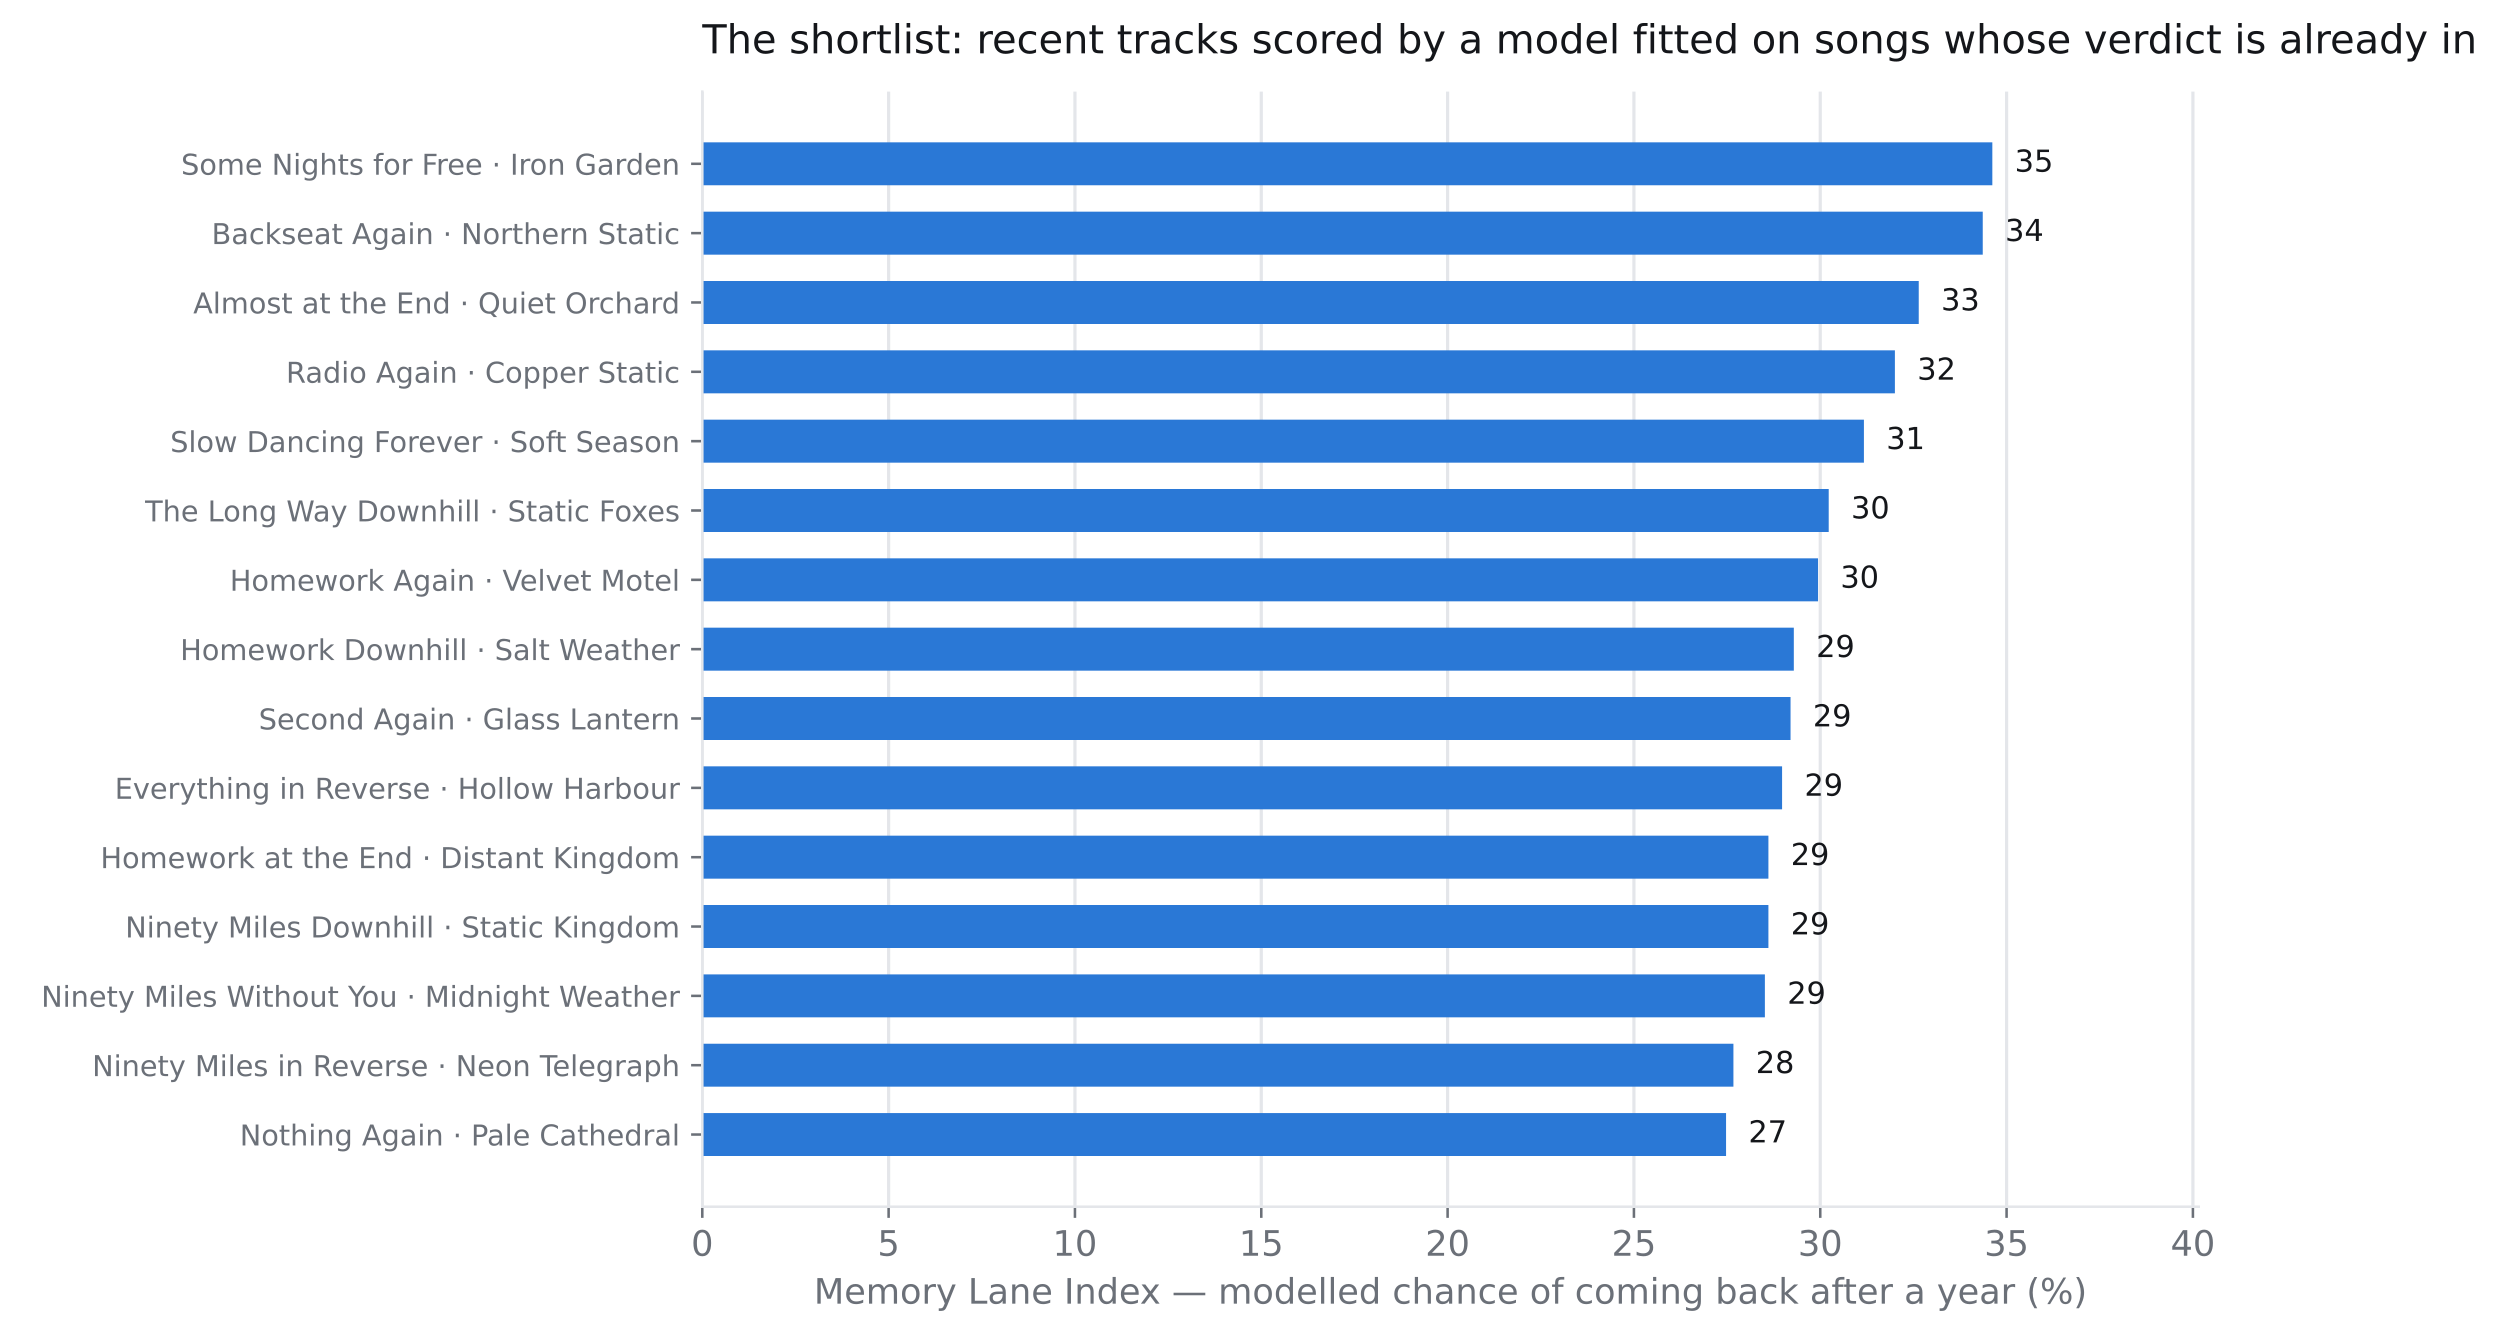
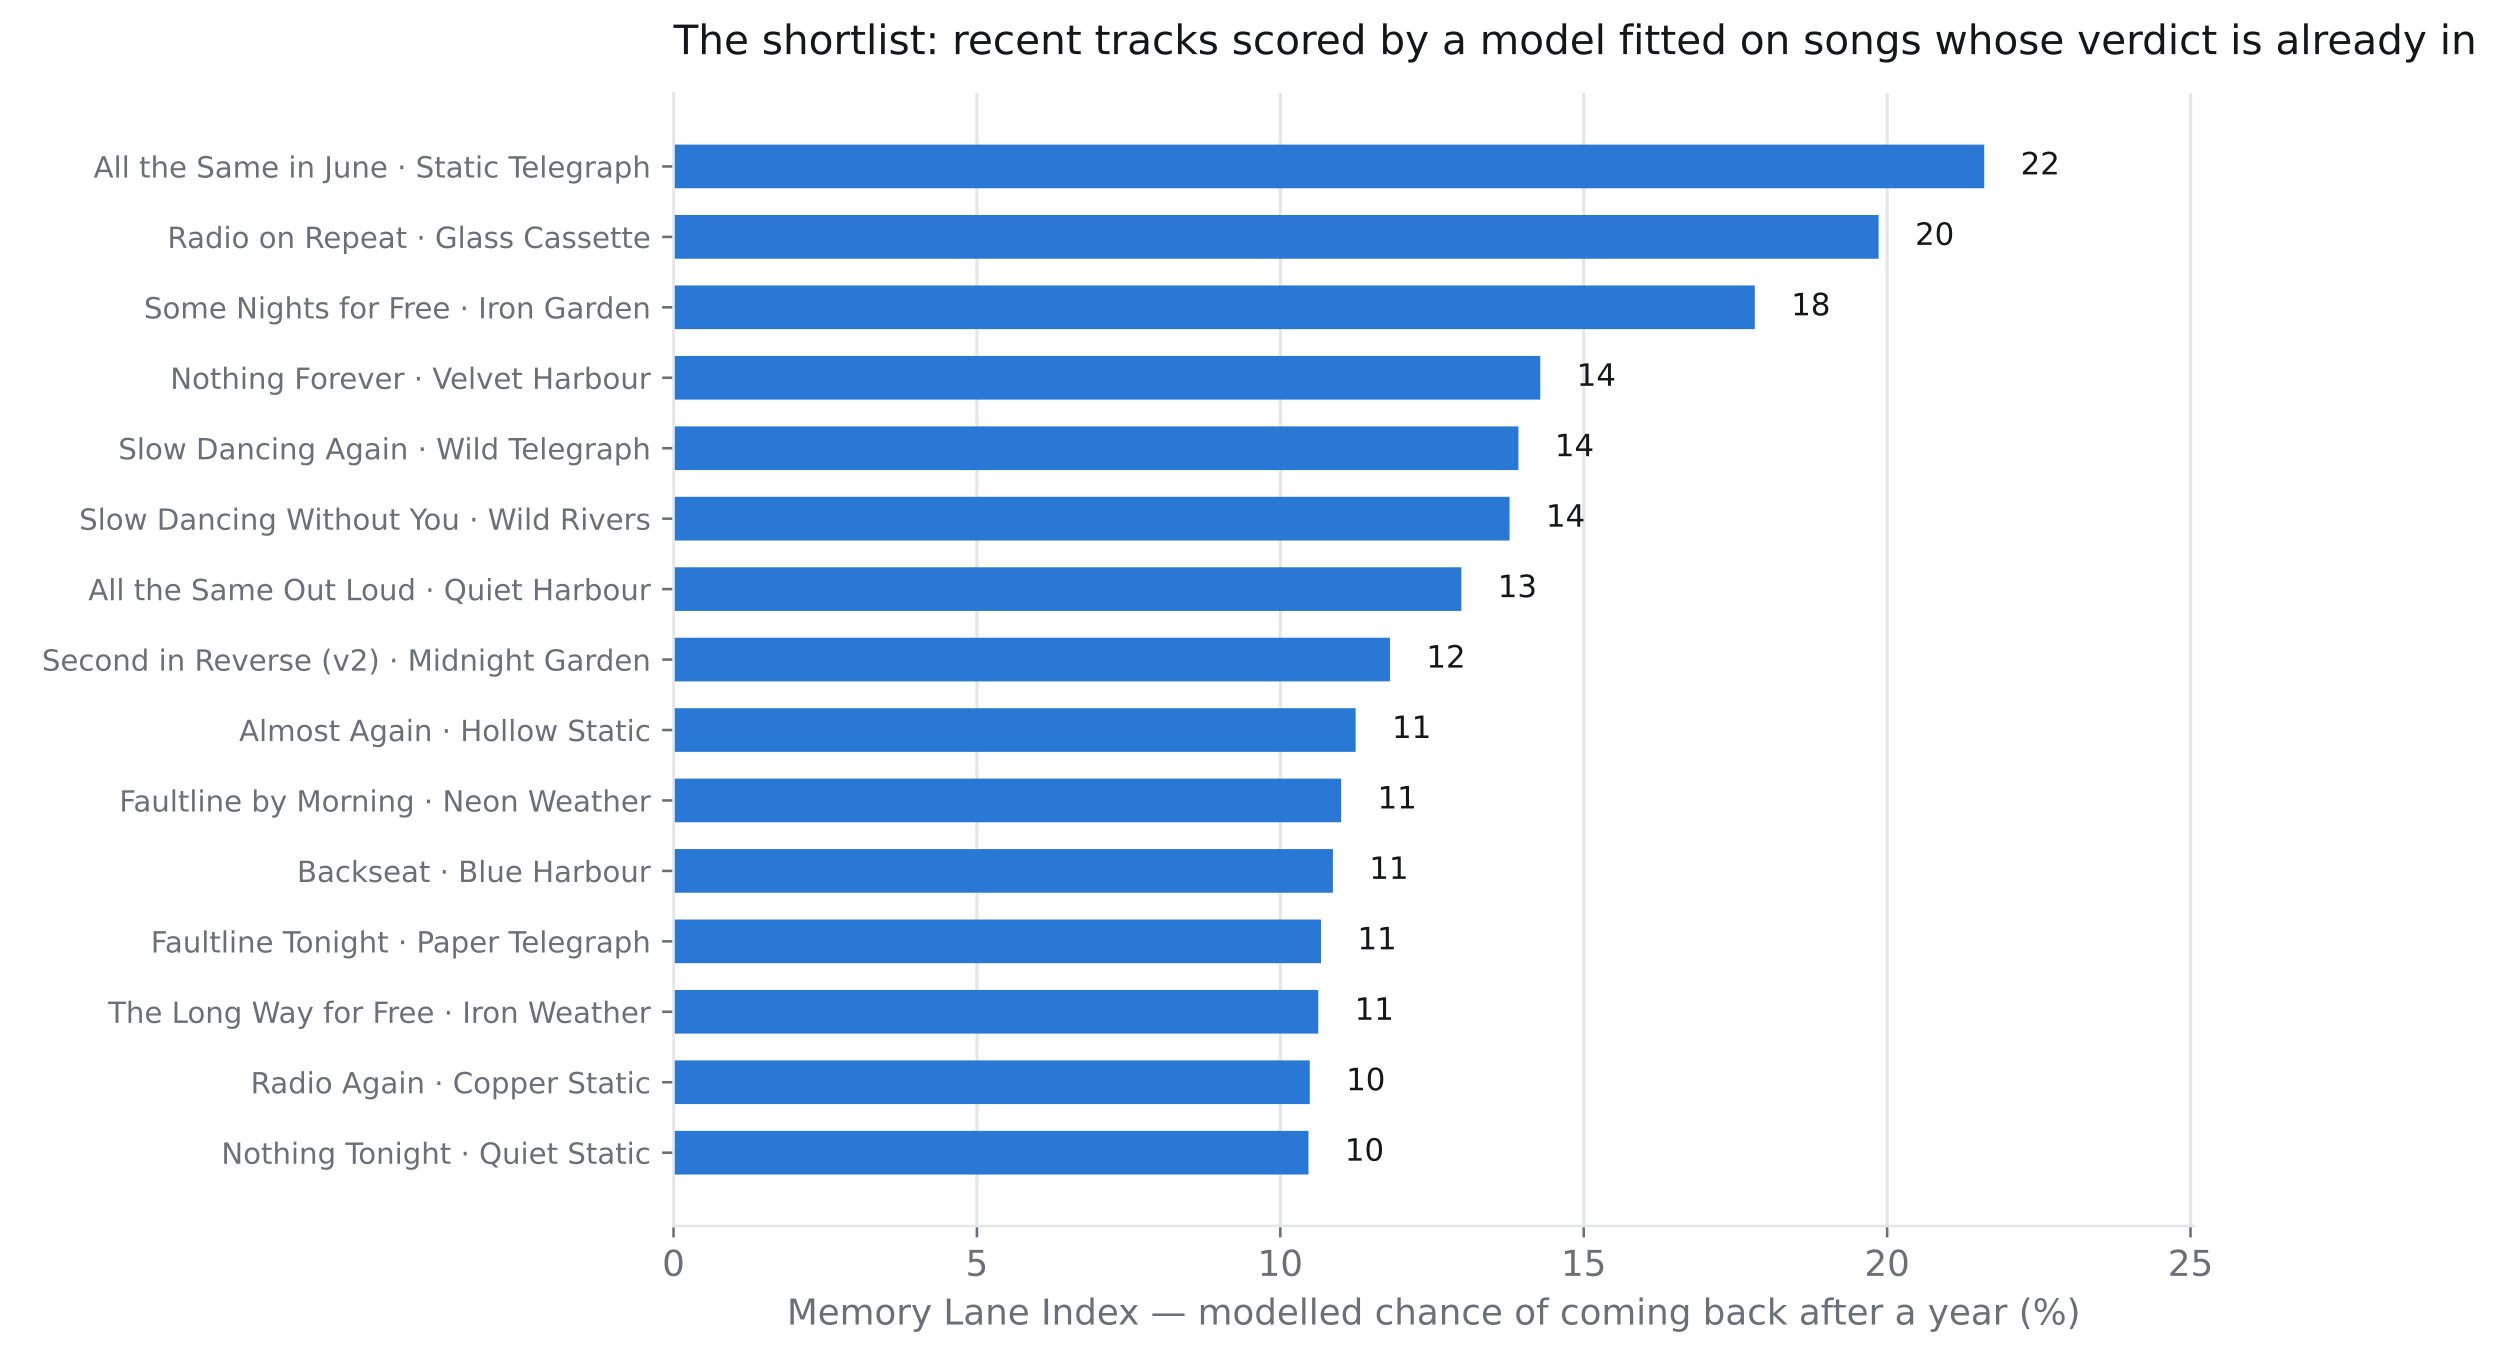
- <svg xmlns="http://www.w3.org/2000/svg" xmlns:xlink="http://www.w3.org/1999/xlink" width="783.053pt" height="418.171pt" viewBox="0 0 783.053 418.171" version="1.1">
+ <svg xmlns="http://www.w3.org/2000/svg" xmlns:xlink="http://www.w3.org/1999/xlink" width="770.722pt" height="418.171pt" viewBox="0 0 770.722 418.171" version="1.1">
  <defs>
    <style type="text/css">*{stroke-linejoin: round; stroke-linecap: butt}</style>
  </defs>
  <g id="figure_1">
    <g id="patch_1">
-       <path d="M 0 418.171  L 783.053 418.171  L 783.053 0  L 0 0  L 0 418.171  z " style="fill: none" />
+       <path d="M -0 418.171  L 770.722 418.171  L 770.722 0  L -0 0  L -0 418.171  z " style="fill: none" />
    </g>
    <g id="axes_1">
      <g id="patch_2">
-         <path d="M 219.972 377.97  L 688.692 377.97  L 688.692 28.698  L 219.972 28.698  L 219.972 377.97  z " style="fill: none" />
+         <path d="M 207.641 377.97  L 676.361 377.97  L 676.361 28.698  L 207.641 28.698  L 207.641 377.97  z " style="fill: none" />
      </g>
      <g id="matplotlib.axis_1">
        <g id="xtick_1">
          <g id="line2d_1">
-             <path d="M 219.972 377.97  L 219.972 28.698  " clip-path="url(#pb8710b0462)" style="fill: none; stroke: #e4e6ea; stroke-linecap: square" />
+             <path d="M 207.641 377.97  L 207.641 28.698  " clip-path="url(#pb8aa59b151)" style="fill: none; stroke: #e4e6ea; stroke-linecap: square" />
          </g>
          <g id="line2d_2">
            <defs>
              <path id="m1d3ef57451" d="M 0 0  L 0 3.5  " style="stroke: #6b7078; stroke-width: 0.8" />
            </defs>
            <g>
-               <use xlink:href="#m1d3ef57451" x="219.972" y="377.97" style="fill: #6b7078; stroke: #6b7078; stroke-width: 0.8" />
+               <use xlink:href="#m1d3ef57451" x="207.641" y="377.97" style="fill: #6b7078; stroke: #6b7078; stroke-width: 0.8" />
            </g>
          </g>
          <g id="text_1">
-             <text style="font-size: 11px; font-family: 'DejaVu Sans'; text-anchor: middle; fill: #6b7078" x="219.972" y="393.327" transform="rotate(-0 219.9723 393.3275)">0</text>
+             <text style="font-size: 11px; font-family: 'DejaVu Sans'; text-anchor: middle; fill: #6b7078" x="207.641" y="393.327" transform="rotate(-0 207.6409 393.3275)">0</text>
          </g>
        </g>
        <g id="xtick_2">
          <g id="line2d_3">
-             <path d="M 278.334 377.97  L 278.334 28.698  " clip-path="url(#pb8710b0462)" style="fill: none; stroke: #e4e6ea; stroke-linecap: square" />
+             <path d="M 301.176 377.97  L 301.176 28.698  " clip-path="url(#pb8aa59b151)" style="fill: none; stroke: #e4e6ea; stroke-linecap: square" />
          </g>
          <g id="line2d_4">
            <g>
-               <use xlink:href="#m1d3ef57451" x="278.334" y="377.97" style="fill: #6b7078; stroke: #6b7078; stroke-width: 0.8" />
+               <use xlink:href="#m1d3ef57451" x="301.176" y="377.97" style="fill: #6b7078; stroke: #6b7078; stroke-width: 0.8" />
            </g>
          </g>
          <g id="text_2">
-             <text style="font-size: 11px; font-family: 'DejaVu Sans'; text-anchor: middle; fill: #6b7078" x="278.334" y="393.327" transform="rotate(-0 278.3339 393.3275)">5</text>
+             <text style="font-size: 11px; font-family: 'DejaVu Sans'; text-anchor: middle; fill: #6b7078" x="301.176" y="393.327" transform="rotate(-0 301.1756 393.3275)">5</text>
          </g>
        </g>
        <g id="xtick_3">
          <g id="line2d_5">
-             <path d="M 336.696 377.97  L 336.696 28.698  " clip-path="url(#pb8710b0462)" style="fill: none; stroke: #e4e6ea; stroke-linecap: square" />
+             <path d="M 394.71 377.97  L 394.71 28.698  " clip-path="url(#pb8aa59b151)" style="fill: none; stroke: #e4e6ea; stroke-linecap: square" />
          </g>
          <g id="line2d_6">
            <g>
-               <use xlink:href="#m1d3ef57451" x="336.696" y="377.97" style="fill: #6b7078; stroke: #6b7078; stroke-width: 0.8" />
+               <use xlink:href="#m1d3ef57451" x="394.71" y="377.97" style="fill: #6b7078; stroke: #6b7078; stroke-width: 0.8" />
            </g>
          </g>
          <g id="text_3">
-             <text style="font-size: 11px; font-family: 'DejaVu Sans'; text-anchor: middle; fill: #6b7078" x="336.696" y="393.327" transform="rotate(-0 336.6955 393.3275)">10</text>
+             <text style="font-size: 11px; font-family: 'DejaVu Sans'; text-anchor: middle; fill: #6b7078" x="394.71" y="393.327" transform="rotate(-0 394.7102 393.3275)">10</text>
          </g>
        </g>
        <g id="xtick_4">
          <g id="line2d_7">
-             <path d="M 395.057 377.97  L 395.057 28.698  " clip-path="url(#pb8710b0462)" style="fill: none; stroke: #e4e6ea; stroke-linecap: square" />
+             <path d="M 488.245 377.97  L 488.245 28.698  " clip-path="url(#pb8aa59b151)" style="fill: none; stroke: #e4e6ea; stroke-linecap: square" />
          </g>
          <g id="line2d_8">
            <g>
-               <use xlink:href="#m1d3ef57451" x="395.057" y="377.97" style="fill: #6b7078; stroke: #6b7078; stroke-width: 0.8" />
+               <use xlink:href="#m1d3ef57451" x="488.245" y="377.97" style="fill: #6b7078; stroke: #6b7078; stroke-width: 0.8" />
            </g>
          </g>
          <g id="text_4">
-             <text style="font-size: 11px; font-family: 'DejaVu Sans'; text-anchor: middle; fill: #6b7078" x="395.057" y="393.327" transform="rotate(-0 395.0571 393.3275)">15</text>
+             <text style="font-size: 11px; font-family: 'DejaVu Sans'; text-anchor: middle; fill: #6b7078" x="488.245" y="393.327" transform="rotate(-0 488.2448 393.3275)">15</text>
          </g>
        </g>
        <g id="xtick_5">
          <g id="line2d_9">
-             <path d="M 453.419 377.97  L 453.419 28.698  " clip-path="url(#pb8710b0462)" style="fill: none; stroke: #e4e6ea; stroke-linecap: square" />
+             <path d="M 581.779 377.97  L 581.779 28.698  " clip-path="url(#pb8aa59b151)" style="fill: none; stroke: #e4e6ea; stroke-linecap: square" />
          </g>
          <g id="line2d_10">
            <g>
-               <use xlink:href="#m1d3ef57451" x="453.419" y="377.97" style="fill: #6b7078; stroke: #6b7078; stroke-width: 0.8" />
+               <use xlink:href="#m1d3ef57451" x="581.779" y="377.97" style="fill: #6b7078; stroke: #6b7078; stroke-width: 0.8" />
            </g>
          </g>
          <g id="text_5">
-             <text style="font-size: 11px; font-family: 'DejaVu Sans'; text-anchor: middle; fill: #6b7078" x="453.419" y="393.327" transform="rotate(-0 453.4187 393.3275)">20</text>
+             <text style="font-size: 11px; font-family: 'DejaVu Sans'; text-anchor: middle; fill: #6b7078" x="581.779" y="393.327" transform="rotate(-0 581.7794 393.3275)">20</text>
          </g>
        </g>
        <g id="xtick_6">
          <g id="line2d_11">
-             <path d="M 511.78 377.97  L 511.78 28.698  " clip-path="url(#pb8710b0462)" style="fill: none; stroke: #e4e6ea; stroke-linecap: square" />
+             <path d="M 675.314 377.97  L 675.314 28.698  " clip-path="url(#pb8aa59b151)" style="fill: none; stroke: #e4e6ea; stroke-linecap: square" />
          </g>
          <g id="line2d_12">
            <g>
-               <use xlink:href="#m1d3ef57451" x="511.78" y="377.97" style="fill: #6b7078; stroke: #6b7078; stroke-width: 0.8" />
+               <use xlink:href="#m1d3ef57451" x="675.314" y="377.97" style="fill: #6b7078; stroke: #6b7078; stroke-width: 0.8" />
            </g>
          </g>
          <g id="text_6">
-             <text style="font-size: 11px; font-family: 'DejaVu Sans'; text-anchor: middle; fill: #6b7078" x="511.78" y="393.327" transform="rotate(-0 511.7803 393.3275)">25</text>
-           </g>
-         </g>
-         <g id="xtick_7">
-           <g id="line2d_13">
-             <path d="M 570.142 377.97  L 570.142 28.698  " clip-path="url(#pb8710b0462)" style="fill: none; stroke: #e4e6ea; stroke-linecap: square" />
-           </g>
-           <g id="line2d_14">
-             <g>
-               <use xlink:href="#m1d3ef57451" x="570.142" y="377.97" style="fill: #6b7078; stroke: #6b7078; stroke-width: 0.8" />
-             </g>
-           </g>
-           <g id="text_7">
-             <text style="font-size: 11px; font-family: 'DejaVu Sans'; text-anchor: middle; fill: #6b7078" x="570.142" y="393.327" transform="rotate(-0 570.1419 393.3275)">30</text>
-           </g>
-         </g>
-         <g id="xtick_8">
-           <g id="line2d_15">
-             <path d="M 628.504 377.97  L 628.504 28.698  " clip-path="url(#pb8710b0462)" style="fill: none; stroke: #e4e6ea; stroke-linecap: square" />
-           </g>
-           <g id="line2d_16">
-             <g>
-               <use xlink:href="#m1d3ef57451" x="628.504" y="377.97" style="fill: #6b7078; stroke: #6b7078; stroke-width: 0.8" />
-             </g>
-           </g>
-           <g id="text_8">
-             <text style="font-size: 11px; font-family: 'DejaVu Sans'; text-anchor: middle; fill: #6b7078" x="628.504" y="393.327" transform="rotate(-0 628.5035 393.3275)">35</text>
-           </g>
-         </g>
-         <g id="xtick_9">
-           <g id="line2d_17">
-             <path d="M 686.865 377.97  L 686.865 28.698  " clip-path="url(#pb8710b0462)" style="fill: none; stroke: #e4e6ea; stroke-linecap: square" />
-           </g>
-           <g id="line2d_18">
-             <g>
-               <use xlink:href="#m1d3ef57451" x="686.865" y="377.97" style="fill: #6b7078; stroke: #6b7078; stroke-width: 0.8" />
-             </g>
-           </g>
-           <g id="text_9">
-             <text style="font-size: 11px; font-family: 'DejaVu Sans'; text-anchor: middle; fill: #6b7078" x="686.865" y="393.327" transform="rotate(-0 686.8651 393.3275)">40</text>
-           </g>
-         </g>
-         <g id="text_10">
-           <text style="font-size: 11px; font-family: 'DejaVu Sans'; text-anchor: middle; fill: #6b7078" x="454.332" y="408.328" transform="rotate(-0 454.3323 408.3283)">Memory Lane Index — modelled chance of coming back after a year (%)</text>
+             <text style="font-size: 11px; font-family: 'DejaVu Sans'; text-anchor: middle; fill: #6b7078" x="675.314" y="393.327" transform="rotate(-0 675.3141 393.3275)">25</text>
+           </g>
+         </g>
+         <g id="text_7">
+           <text style="font-size: 11px; font-family: 'DejaVu Sans'; text-anchor: middle; fill: #6b7078" x="442.001" y="408.328" transform="rotate(-0 442.0009 408.3283)">Memory Lane Index — modelled chance of coming back after a year (%)</text>
        </g>
      </g>
      <g id="matplotlib.axis_2">
        <g id="ytick_1">
-           <g id="line2d_19">
+           <g id="line2d_13">
            <defs>
              <path id="md67586d767" d="M 0 0  L -3.5 0  " style="stroke: #6b7078; stroke-width: 0.8" />
            </defs>
            <g>
-               <use xlink:href="#md67586d767" x="219.972" y="355.361" style="fill: #6b7078; stroke: #6b7078; stroke-width: 0.8" />
+               <use xlink:href="#md67586d767" x="207.641" y="355.361" style="fill: #6b7078; stroke: #6b7078; stroke-width: 0.8" />
+             </g>
+           </g>
+           <g id="text_8">
+             <text style="font-size: 9px; font-family: 'DejaVu Sans'; text-anchor: end; fill: #6b7078" x="200.641" y="358.781" transform="rotate(-0 200.6409 358.7807)">Nothing Tonight  ·  Quiet Static</text>
+           </g>
+         </g>
+         <g id="ytick_2">
+           <g id="line2d_14">
+             <g>
+               <use xlink:href="#md67586d767" x="207.641" y="333.643" style="fill: #6b7078; stroke: #6b7078; stroke-width: 0.8" />
+             </g>
+           </g>
+           <g id="text_9">
+             <text style="font-size: 9px; font-family: 'DejaVu Sans'; text-anchor: end; fill: #6b7078" x="200.641" y="337.063" transform="rotate(-0 200.6409 337.0625)">Radio Again  ·  Copper Static</text>
+           </g>
+         </g>
+         <g id="ytick_3">
+           <g id="line2d_15">
+             <g>
+               <use xlink:href="#md67586d767" x="207.641" y="311.925" style="fill: #6b7078; stroke: #6b7078; stroke-width: 0.8" />
+             </g>
+           </g>
+           <g id="text_10">
+             <text style="font-size: 9px; font-family: 'DejaVu Sans'; text-anchor: end; fill: #6b7078" x="200.641" y="315.344" transform="rotate(-0 200.6409 315.3443)">The Long Way for Free  ·  Iron Weather</text>
+           </g>
+         </g>
+         <g id="ytick_4">
+           <g id="line2d_16">
+             <g>
+               <use xlink:href="#md67586d767" x="207.641" y="290.207" style="fill: #6b7078; stroke: #6b7078; stroke-width: 0.8" />
            </g>
          </g>
          <g id="text_11">
-             <text style="font-size: 9px; font-family: 'DejaVu Sans'; text-anchor: end; fill: #6b7078" x="212.972" y="358.781" transform="rotate(-0 212.9723 358.7807)">Nothing Again  ·  Pale Cathedral</text>
-           </g>
-         </g>
-         <g id="ytick_2">
+             <text style="font-size: 9px; font-family: 'DejaVu Sans'; text-anchor: end; fill: #6b7078" x="200.641" y="293.626" transform="rotate(-0 200.6409 293.6261)">Faultline Tonight  ·  Paper Telegraph</text>
+           </g>
+         </g>
+         <g id="ytick_5">
+           <g id="line2d_17">
+             <g>
+               <use xlink:href="#md67586d767" x="207.641" y="268.489" style="fill: #6b7078; stroke: #6b7078; stroke-width: 0.8" />
+             </g>
+           </g>
+           <g id="text_12">
+             <text style="font-size: 9px; font-family: 'DejaVu Sans'; text-anchor: end; fill: #6b7078" x="200.641" y="271.908" transform="rotate(-0 200.6409 271.9079)">Backseat  ·  Blue Harbour</text>
+           </g>
+         </g>
+         <g id="ytick_6">
+           <g id="line2d_18">
+             <g>
+               <use xlink:href="#md67586d767" x="207.641" y="246.77" style="fill: #6b7078; stroke: #6b7078; stroke-width: 0.8" />
+             </g>
+           </g>
+           <g id="text_13">
+             <text style="font-size: 9px; font-family: 'DejaVu Sans'; text-anchor: end; fill: #6b7078" x="200.641" y="250.19" transform="rotate(-0 200.6409 250.1897)">Faultline by Morning  ·  Neon Weather</text>
+           </g>
+         </g>
+         <g id="ytick_7">
+           <g id="line2d_19">
+             <g>
+               <use xlink:href="#md67586d767" x="207.641" y="225.052" style="fill: #6b7078; stroke: #6b7078; stroke-width: 0.8" />
+             </g>
+           </g>
+           <g id="text_14">
+             <text style="font-size: 9px; font-family: 'DejaVu Sans'; text-anchor: end; fill: #6b7078" x="200.641" y="228.472" transform="rotate(-0 200.6409 228.4715)">Almost Again  ·  Hollow Static</text>
+           </g>
+         </g>
+         <g id="ytick_8">
          <g id="line2d_20">
            <g>
-               <use xlink:href="#md67586d767" x="219.972" y="333.643" style="fill: #6b7078; stroke: #6b7078; stroke-width: 0.8" />
-             </g>
-           </g>
-           <g id="text_12">
-             <text style="font-size: 9px; font-family: 'DejaVu Sans'; text-anchor: end; fill: #6b7078" x="212.972" y="337.063" transform="rotate(-0 212.9723 337.0625)">Ninety Miles in Reverse  ·  Neon Telegraph</text>
-           </g>
-         </g>
-         <g id="ytick_3">
+               <use xlink:href="#md67586d767" x="207.641" y="203.334" style="fill: #6b7078; stroke: #6b7078; stroke-width: 0.8" />
+             </g>
+           </g>
+           <g id="text_15">
+             <text style="font-size: 9px; font-family: 'DejaVu Sans'; text-anchor: end; fill: #6b7078" x="200.641" y="206.753" transform="rotate(-0 200.6409 206.7533)">Second in Reverse (v2)  ·  Midnight Garden</text>
+           </g>
+         </g>
+         <g id="ytick_9">
          <g id="line2d_21">
            <g>
-               <use xlink:href="#md67586d767" x="219.972" y="311.925" style="fill: #6b7078; stroke: #6b7078; stroke-width: 0.8" />
-             </g>
-           </g>
-           <g id="text_13">
-             <text style="font-size: 9px; font-family: 'DejaVu Sans'; text-anchor: end; fill: #6b7078" x="212.972" y="315.344" transform="rotate(-0 212.9723 315.3443)">Ninety Miles Without You  ·  Midnight Weather</text>
-           </g>
-         </g>
-         <g id="ytick_4">
+               <use xlink:href="#md67586d767" x="207.641" y="181.616" style="fill: #6b7078; stroke: #6b7078; stroke-width: 0.8" />
+             </g>
+           </g>
+           <g id="text_16">
+             <text style="font-size: 9px; font-family: 'DejaVu Sans'; text-anchor: end; fill: #6b7078" x="200.641" y="185.035" transform="rotate(-0 200.6409 185.0351)">All the Same Out Loud  ·  Quiet Harbour</text>
+           </g>
+         </g>
+         <g id="ytick_10">
          <g id="line2d_22">
            <g>
-               <use xlink:href="#md67586d767" x="219.972" y="290.207" style="fill: #6b7078; stroke: #6b7078; stroke-width: 0.8" />
-             </g>
-           </g>
-           <g id="text_14">
-             <text style="font-size: 9px; font-family: 'DejaVu Sans'; text-anchor: end; fill: #6b7078" x="212.972" y="293.626" transform="rotate(-0 212.9723 293.6261)">Ninety Miles Downhill  ·  Static Kingdom</text>
-           </g>
-         </g>
-         <g id="ytick_5">
+               <use xlink:href="#md67586d767" x="207.641" y="159.898" style="fill: #6b7078; stroke: #6b7078; stroke-width: 0.8" />
+             </g>
+           </g>
+           <g id="text_17">
+             <text style="font-size: 9px; font-family: 'DejaVu Sans'; text-anchor: end; fill: #6b7078" x="200.641" y="163.317" transform="rotate(-0 200.6409 163.317)">Slow Dancing Without You  ·  Wild Rivers</text>
+           </g>
+         </g>
+         <g id="ytick_11">
          <g id="line2d_23">
            <g>
-               <use xlink:href="#md67586d767" x="219.972" y="268.489" style="fill: #6b7078; stroke: #6b7078; stroke-width: 0.8" />
-             </g>
-           </g>
-           <g id="text_15">
-             <text style="font-size: 9px; font-family: 'DejaVu Sans'; text-anchor: end; fill: #6b7078" x="212.972" y="271.908" transform="rotate(-0 212.9723 271.9079)">Homework at the End  ·  Distant Kingdom</text>
-           </g>
-         </g>
-         <g id="ytick_6">
+               <use xlink:href="#md67586d767" x="207.641" y="138.179" style="fill: #6b7078; stroke: #6b7078; stroke-width: 0.8" />
+             </g>
+           </g>
+           <g id="text_18">
+             <text style="font-size: 9px; font-family: 'DejaVu Sans'; text-anchor: end; fill: #6b7078" x="200.641" y="141.599" transform="rotate(-0 200.6409 141.5988)">Slow Dancing Again  ·  Wild Telegraph</text>
+           </g>
+         </g>
+         <g id="ytick_12">
          <g id="line2d_24">
            <g>
-               <use xlink:href="#md67586d767" x="219.972" y="246.77" style="fill: #6b7078; stroke: #6b7078; stroke-width: 0.8" />
-             </g>
-           </g>
-           <g id="text_16">
-             <text style="font-size: 9px; font-family: 'DejaVu Sans'; text-anchor: end; fill: #6b7078" x="212.972" y="250.19" transform="rotate(-0 212.9723 250.1897)">Everything in Reverse  ·  Hollow Harbour</text>
-           </g>
-         </g>
-         <g id="ytick_7">
+               <use xlink:href="#md67586d767" x="207.641" y="116.461" style="fill: #6b7078; stroke: #6b7078; stroke-width: 0.8" />
+             </g>
+           </g>
+           <g id="text_19">
+             <text style="font-size: 9px; font-family: 'DejaVu Sans'; text-anchor: end; fill: #6b7078" x="200.641" y="119.881" transform="rotate(-0 200.6409 119.8806)">Nothing Forever  ·  Velvet Harbour</text>
+           </g>
+         </g>
+         <g id="ytick_13">
          <g id="line2d_25">
            <g>
-               <use xlink:href="#md67586d767" x="219.972" y="225.052" style="fill: #6b7078; stroke: #6b7078; stroke-width: 0.8" />
-             </g>
-           </g>
-           <g id="text_17">
-             <text style="font-size: 9px; font-family: 'DejaVu Sans'; text-anchor: end; fill: #6b7078" x="212.972" y="228.472" transform="rotate(-0 212.9723 228.4715)">Second Again  ·  Glass Lantern</text>
-           </g>
-         </g>
-         <g id="ytick_8">
+               <use xlink:href="#md67586d767" x="207.641" y="94.743" style="fill: #6b7078; stroke: #6b7078; stroke-width: 0.8" />
+             </g>
+           </g>
+           <g id="text_20">
+             <text style="font-size: 9px; font-family: 'DejaVu Sans'; text-anchor: end; fill: #6b7078" x="200.641" y="98.162" transform="rotate(-0 200.6409 98.16237)">Some Nights for Free  ·  Iron Garden</text>
+           </g>
+         </g>
+         <g id="ytick_14">
          <g id="line2d_26">
            <g>
-               <use xlink:href="#md67586d767" x="219.972" y="203.334" style="fill: #6b7078; stroke: #6b7078; stroke-width: 0.8" />
-             </g>
-           </g>
-           <g id="text_18">
-             <text style="font-size: 9px; font-family: 'DejaVu Sans'; text-anchor: end; fill: #6b7078" x="212.972" y="206.753" transform="rotate(-0 212.9723 206.7533)">Homework Downhill  ·  Salt Weather</text>
-           </g>
-         </g>
-         <g id="ytick_9">
+               <use xlink:href="#md67586d767" x="207.641" y="73.025" style="fill: #6b7078; stroke: #6b7078; stroke-width: 0.8" />
+             </g>
+           </g>
+           <g id="text_21">
+             <text style="font-size: 9px; font-family: 'DejaVu Sans'; text-anchor: end; fill: #6b7078" x="200.641" y="76.444" transform="rotate(-0 200.6409 76.44418)">Radio on Repeat  ·  Glass Cassette</text>
+           </g>
+         </g>
+         <g id="ytick_15">
          <g id="line2d_27">
            <g>
-               <use xlink:href="#md67586d767" x="219.972" y="181.616" style="fill: #6b7078; stroke: #6b7078; stroke-width: 0.8" />
-             </g>
-           </g>
-           <g id="text_19">
-             <text style="font-size: 9px; font-family: 'DejaVu Sans'; text-anchor: end; fill: #6b7078" x="212.972" y="185.035" transform="rotate(-0 212.9723 185.0351)">Homework Again  ·  Velvet Motel</text>
-           </g>
-         </g>
-         <g id="ytick_10">
-           <g id="line2d_28">
-             <g>
-               <use xlink:href="#md67586d767" x="219.972" y="159.898" style="fill: #6b7078; stroke: #6b7078; stroke-width: 0.8" />
-             </g>
-           </g>
-           <g id="text_20">
-             <text style="font-size: 9px; font-family: 'DejaVu Sans'; text-anchor: end; fill: #6b7078" x="212.972" y="163.317" transform="rotate(-0 212.9723 163.317)">The Long Way Downhill  ·  Static Foxes</text>
-           </g>
-         </g>
-         <g id="ytick_11">
-           <g id="line2d_29">
-             <g>
-               <use xlink:href="#md67586d767" x="219.972" y="138.179" style="fill: #6b7078; stroke: #6b7078; stroke-width: 0.8" />
-             </g>
-           </g>
-           <g id="text_21">
-             <text style="font-size: 9px; font-family: 'DejaVu Sans'; text-anchor: end; fill: #6b7078" x="212.972" y="141.599" transform="rotate(-0 212.9723 141.5988)">Slow Dancing Forever  ·  Soft Season</text>
-           </g>
-         </g>
-         <g id="ytick_12">
-           <g id="line2d_30">
-             <g>
-               <use xlink:href="#md67586d767" x="219.972" y="116.461" style="fill: #6b7078; stroke: #6b7078; stroke-width: 0.8" />
+               <use xlink:href="#md67586d767" x="207.641" y="51.307" style="fill: #6b7078; stroke: #6b7078; stroke-width: 0.8" />
            </g>
          </g>
          <g id="text_22">
-             <text style="font-size: 9px; font-family: 'DejaVu Sans'; text-anchor: end; fill: #6b7078" x="212.972" y="119.881" transform="rotate(-0 212.9723 119.8806)">Radio Again  ·  Copper Static</text>
-           </g>
-         </g>
-         <g id="ytick_13">
-           <g id="line2d_31">
-             <g>
-               <use xlink:href="#md67586d767" x="219.972" y="94.743" style="fill: #6b7078; stroke: #6b7078; stroke-width: 0.8" />
-             </g>
-           </g>
-           <g id="text_23">
-             <text style="font-size: 9px; font-family: 'DejaVu Sans'; text-anchor: end; fill: #6b7078" x="212.972" y="98.162" transform="rotate(-0 212.9723 98.16237)">Almost at the End  ·  Quiet Orchard</text>
-           </g>
-         </g>
-         <g id="ytick_14">
-           <g id="line2d_32">
-             <g>
-               <use xlink:href="#md67586d767" x="219.972" y="73.025" style="fill: #6b7078; stroke: #6b7078; stroke-width: 0.8" />
-             </g>
-           </g>
-           <g id="text_24">
-             <text style="font-size: 9px; font-family: 'DejaVu Sans'; text-anchor: end; fill: #6b7078" x="212.972" y="76.444" transform="rotate(-0 212.9723 76.44418)">Backseat Again  ·  Northern Static</text>
-           </g>
-         </g>
-         <g id="ytick_15">
-           <g id="line2d_33">
-             <g>
-               <use xlink:href="#md67586d767" x="219.972" y="51.307" style="fill: #6b7078; stroke: #6b7078; stroke-width: 0.8" />
-             </g>
-           </g>
-           <g id="text_25">
-             <text style="font-size: 9px; font-family: 'DejaVu Sans'; text-anchor: end; fill: #6b7078" x="212.972" y="54.726" transform="rotate(-0 212.9723 54.72598)">Some Nights for Free  ·  Iron Garden</text>
+             <text style="font-size: 9px; font-family: 'DejaVu Sans'; text-anchor: end; fill: #6b7078" x="200.641" y="54.726" transform="rotate(-0 200.6409 54.72598)">All the Same in June  ·  Static Telegraph</text>
          </g>
        </g>
      </g>
      <g id="patch_3">
-         <path d="M 219.972 362.094  L 540.638 362.094  L 540.638 348.629  L 219.972 348.629  z " clip-path="url(#pb8710b0462)" style="fill: #2a78d6" />
+         <path d="M 207.641 362.094  L 403.387 362.094  L 403.387 348.629  L 207.641 348.629  z " clip-path="url(#pb8aa59b151)" style="fill: #2a78d6" />
      </g>
      <g id="patch_4">
-         <path d="M 219.972 340.376  L 542.943 340.376  L 542.943 326.911  L 219.972 326.911  z " clip-path="url(#pb8710b0462)" style="fill: #2a78d6" />
+         <path d="M 207.641 340.376  L 403.78 340.376  L 403.78 326.911  L 207.641 326.911  z " clip-path="url(#pb8aa59b151)" style="fill: #2a78d6" />
      </g>
      <g id="patch_5">
-         <path d="M 219.972 318.658  L 552.799 318.658  L 552.799 305.192  L 219.972 305.192  z " clip-path="url(#pb8710b0462)" style="fill: #2a78d6" />
+         <path d="M 207.641 318.658  L 406.399 318.658  L 406.399 305.192  L 207.641 305.192  z " clip-path="url(#pb8aa59b151)" style="fill: #2a78d6" />
      </g>
      <g id="patch_6">
-         <path d="M 219.972 296.939  L 553.904 296.939  L 553.904 283.474  L 219.972 283.474  z " clip-path="url(#pb8710b0462)" style="fill: #2a78d6" />
+         <path d="M 207.641 296.939  L 407.264 296.939  L 407.264 283.474  L 207.641 283.474  z " clip-path="url(#pb8aa59b151)" style="fill: #2a78d6" />
      </g>
      <g id="patch_7">
-         <path d="M 219.972 275.221  L 553.905 275.221  L 553.905 261.756  L 219.972 261.756  z " clip-path="url(#pb8710b0462)" style="fill: #2a78d6" />
+         <path d="M 207.641 275.221  L 410.924 275.221  L 410.924 261.756  L 207.641 261.756  z " clip-path="url(#pb8aa59b151)" style="fill: #2a78d6" />
      </g>
      <g id="patch_8">
-         <path d="M 219.972 253.503  L 558.186 253.503  L 558.186 240.038  L 219.972 240.038  z " clip-path="url(#pb8710b0462)" style="fill: #2a78d6" />
+         <path d="M 207.641 253.503  L 413.465 253.503  L 413.465 240.038  L 207.641 240.038  z " clip-path="url(#pb8aa59b151)" style="fill: #2a78d6" />
      </g>
      <g id="patch_9">
-         <path d="M 219.972 231.785  L 560.837 231.785  L 560.837 218.32  L 219.972 218.32  z " clip-path="url(#pb8710b0462)" style="fill: #2a78d6" />
+         <path d="M 207.641 231.785  L 417.929 231.785  L 417.929 218.32  L 207.641 218.32  z " clip-path="url(#pb8aa59b151)" style="fill: #2a78d6" />
      </g>
      <g id="patch_10">
-         <path d="M 219.972 210.067  L 561.863 210.067  L 561.863 196.601  L 219.972 196.601  z " clip-path="url(#pb8710b0462)" style="fill: #2a78d6" />
+         <path d="M 207.641 210.067  L 428.508 210.067  L 428.508 196.601  L 207.641 196.601  z " clip-path="url(#pb8aa59b151)" style="fill: #2a78d6" />
      </g>
      <g id="patch_11">
-         <path d="M 219.972 188.348  L 569.45 188.348  L 569.45 174.883  L 219.972 174.883  z " clip-path="url(#pb8710b0462)" style="fill: #2a78d6" />
+         <path d="M 207.641 188.348  L 450.53 188.348  L 450.53 174.883  L 207.641 174.883  z " clip-path="url(#pb8aa59b151)" style="fill: #2a78d6" />
      </g>
      <g id="patch_12">
-         <path d="M 219.972 166.63  L 572.792 166.63  L 572.792 153.165  L 219.972 153.165  z " clip-path="url(#pb8710b0462)" style="fill: #2a78d6" />
+         <path d="M 207.641 166.63  L 465.382 166.63  L 465.382 153.165  L 207.641 153.165  z " clip-path="url(#pb8aa59b151)" style="fill: #2a78d6" />
      </g>
      <g id="patch_13">
-         <path d="M 219.972 144.912  L 583.818 144.912  L 583.818 131.447  L 219.972 131.447  z " clip-path="url(#pb8710b0462)" style="fill: #2a78d6" />
+         <path d="M 207.641 144.912  L 468.119 144.912  L 468.119 131.447  L 207.641 131.447  z " clip-path="url(#pb8aa59b151)" style="fill: #2a78d6" />
      </g>
      <g id="patch_14">
-         <path d="M 219.972 123.194  L 593.522 123.194  L 593.522 109.729  L 219.972 109.729  z " clip-path="url(#pb8710b0462)" style="fill: #2a78d6" />
+         <path d="M 207.641 123.194  L 474.854 123.194  L 474.854 109.729  L 207.641 109.729  z " clip-path="url(#pb8aa59b151)" style="fill: #2a78d6" />
      </g>
      <g id="patch_15">
-         <path d="M 219.972 101.476  L 600.991 101.476  L 600.991 88.01  L 219.972 88.01  z " clip-path="url(#pb8710b0462)" style="fill: #2a78d6" />
+         <path d="M 207.641 101.476  L 540.989 101.476  L 540.989 88.01  L 207.641 88.01  z " clip-path="url(#pb8aa59b151)" style="fill: #2a78d6" />
      </g>
      <g id="patch_16">
-         <path d="M 219.972 79.758  L 621.038 79.758  L 621.038 66.292  L 219.972 66.292  z " clip-path="url(#pb8710b0462)" style="fill: #2a78d6" />
+         <path d="M 207.641 79.758  L 579.161 79.758  L 579.161 66.292  L 207.641 66.292  z " clip-path="url(#pb8aa59b151)" style="fill: #2a78d6" />
      </g>
      <g id="patch_17">
-         <path d="M 219.972 58.039  L 624.041 58.039  L 624.041 44.574  L 219.972 44.574  z " clip-path="url(#pb8710b0462)" style="fill: #2a78d6" />
+         <path d="M 207.641 58.039  L 611.71 58.039  L 611.71 44.574  L 207.641 44.574  z " clip-path="url(#pb8aa59b151)" style="fill: #2a78d6" />
      </g>
      <g id="patch_18">
-         <path d="M 219.972 377.97  L 219.972 28.698  " style="fill: none; stroke: #e4e6ea; stroke-width: 0.8; stroke-linejoin: miter; stroke-linecap: square" />
+         <path d="M 207.641 377.97  L 207.641 28.698  " style="fill: none; stroke: #e4e6ea; stroke-width: 0.8; stroke-linejoin: miter; stroke-linecap: square" />
      </g>
      <g id="patch_19">
-         <path d="M 219.972 377.97  L 688.692 377.97  " style="fill: none; stroke: #e4e6ea; stroke-width: 0.8; stroke-linejoin: miter; stroke-linecap: square" />
+         <path d="M 207.641 377.97  L 676.361 377.97  " style="fill: none; stroke: #e4e6ea; stroke-width: 0.8; stroke-linejoin: miter; stroke-linecap: square" />
+       </g>
+       <g id="text_23">
+         <text style="font-size: 9.5px; font-family: 'DejaVu Sans'; text-anchor: start; fill: #14161a" x="414.611" y="357.829" transform="rotate(-0 414.6107 357.8292)">10</text>
+       </g>
+       <g id="text_24">
+         <text style="font-size: 9.5px; font-family: 'DejaVu Sans'; text-anchor: start; fill: #14161a" x="415.004" y="336.111" transform="rotate(-0 415.0037 336.111)">10</text>
+       </g>
+       <g id="text_25">
+         <text style="font-size: 9.5px; font-family: 'DejaVu Sans'; text-anchor: start; fill: #14161a" x="417.623" y="314.393" transform="rotate(-0 417.6227 314.3928)">11</text>
      </g>
      <g id="text_26">
-         <text style="font-size: 9.5px; font-family: 'DejaVu Sans'; text-anchor: start; fill: #14161a" x="547.641" y="357.829" transform="rotate(-0 547.6411 357.8292)">27</text>
+         <text style="font-size: 9.5px; font-family: 'DejaVu Sans'; text-anchor: start; fill: #14161a" x="418.488" y="292.675" transform="rotate(-0 418.4884 292.6746)">11</text>
      </g>
      <g id="text_27">
-         <text style="font-size: 9.5px; font-family: 'DejaVu Sans'; text-anchor: start; fill: #14161a" x="549.946" y="336.111" transform="rotate(-0 549.9461 336.111)">28</text>
+         <text style="font-size: 9.5px; font-family: 'DejaVu Sans'; text-anchor: start; fill: #14161a" x="422.148" y="270.956" transform="rotate(-0 422.1481 270.9564)">11</text>
      </g>
      <g id="text_28">
-         <text style="font-size: 9.5px; font-family: 'DejaVu Sans'; text-anchor: start; fill: #14161a" x="559.803" y="314.393" transform="rotate(-0 559.8027 314.3928)">29</text>
+         <text style="font-size: 9.5px; font-family: 'DejaVu Sans'; text-anchor: start; fill: #14161a" x="424.689" y="249.238" transform="rotate(-0 424.6888 249.2382)">11</text>
      </g>
      <g id="text_29">
-         <text style="font-size: 9.5px; font-family: 'DejaVu Sans'; text-anchor: start; fill: #14161a" x="560.907" y="292.675" transform="rotate(-0 560.907 292.6746)">29</text>
+         <text style="font-size: 9.5px; font-family: 'DejaVu Sans'; text-anchor: start; fill: #14161a" x="429.153" y="227.52" transform="rotate(-0 429.1532 227.52)">11</text>
      </g>
      <g id="text_30">
-         <text style="font-size: 9.5px; font-family: 'DejaVu Sans'; text-anchor: start; fill: #14161a" x="560.908" y="270.956" transform="rotate(-0 560.9082 270.9564)">29</text>
+         <text style="font-size: 9.5px; font-family: 'DejaVu Sans'; text-anchor: start; fill: #14161a" x="439.732" y="205.802" transform="rotate(-0 439.7324 205.8018)">12</text>
      </g>
      <g id="text_31">
-         <text style="font-size: 9.5px; font-family: 'DejaVu Sans'; text-anchor: start; fill: #14161a" x="565.19" y="249.238" transform="rotate(-0 565.1895 249.2382)">29</text>
+         <text style="font-size: 9.5px; font-family: 'DejaVu Sans'; text-anchor: start; fill: #14161a" x="461.754" y="184.084" transform="rotate(-0 461.7543 184.0836)">13</text>
      </g>
      <g id="text_32">
-         <text style="font-size: 9.5px; font-family: 'DejaVu Sans'; text-anchor: start; fill: #14161a" x="567.84" y="227.52" transform="rotate(-0 567.8402 227.52)">29</text>
+         <text style="font-size: 9.5px; font-family: 'DejaVu Sans'; text-anchor: start; fill: #14161a" x="476.606" y="162.365" transform="rotate(-0 476.6061 162.3654)">14</text>
      </g>
      <g id="text_33">
-         <text style="font-size: 9.5px; font-family: 'DejaVu Sans'; text-anchor: start; fill: #14161a" x="568.866" y="205.802" transform="rotate(-0 568.8659 205.8018)">29</text>
+         <text style="font-size: 9.5px; font-family: 'DejaVu Sans'; text-anchor: start; fill: #14161a" x="479.343" y="140.647" transform="rotate(-0 479.3432 140.6472)">14</text>
      </g>
      <g id="text_34">
-         <text style="font-size: 9.5px; font-family: 'DejaVu Sans'; text-anchor: start; fill: #14161a" x="576.453" y="184.084" transform="rotate(-0 576.4535 184.0836)">30</text>
+         <text style="font-size: 9.5px; font-family: 'DejaVu Sans'; text-anchor: start; fill: #14161a" x="486.078" y="118.929" transform="rotate(-0 486.0778 118.929)">14</text>
      </g>
      <g id="text_35">
-         <text style="font-size: 9.5px; font-family: 'DejaVu Sans'; text-anchor: start; fill: #14161a" x="579.796" y="162.365" transform="rotate(-0 579.7957 162.3654)">30</text>
+         <text style="font-size: 9.5px; font-family: 'DejaVu Sans'; text-anchor: start; fill: #14161a" x="552.213" y="97.211" transform="rotate(-0 552.2127 97.21085)">18</text>
      </g>
      <g id="text_36">
-         <text style="font-size: 9.5px; font-family: 'DejaVu Sans'; text-anchor: start; fill: #14161a" x="590.821" y="140.647" transform="rotate(-0 590.8214 140.6472)">31</text>
+         <text style="font-size: 9.5px; font-family: 'DejaVu Sans'; text-anchor: start; fill: #14161a" x="590.385" y="75.493" transform="rotate(-0 590.3854 75.49265)">20</text>
      </g>
      <g id="text_37">
-         <text style="font-size: 9.5px; font-family: 'DejaVu Sans'; text-anchor: start; fill: #14161a" x="600.525" y="118.929" transform="rotate(-0 600.5252 118.929)">32</text>
+         <text style="font-size: 9.5px; font-family: 'DejaVu Sans'; text-anchor: start; fill: #14161a" x="622.934" y="53.774" transform="rotate(-0 622.9341 53.77446)">22</text>
      </g>
      <g id="text_38">
-         <text style="font-size: 9.5px; font-family: 'DejaVu Sans'; text-anchor: start; fill: #14161a" x="607.994" y="97.211" transform="rotate(-0 607.994 97.21085)">33</text>
-       </g>
-       <g id="text_39">
-         <text style="font-size: 9.5px; font-family: 'DejaVu Sans'; text-anchor: start; fill: #14161a" x="628.041" y="75.493" transform="rotate(-0 628.0411 75.49265)">34</text>
-       </g>
-       <g id="text_40">
-         <text style="font-size: 9.5px; font-family: 'DejaVu Sans'; text-anchor: start; fill: #14161a" x="631.045" y="53.774" transform="rotate(-0 631.0447 53.77446)">35</text>
-       </g>
-       <g id="text_41">
-         <text style="font-size: 12.5px; font-family: 'DejaVu Sans'; text-anchor: start; fill: #14161a" x="219.972" y="16.698" transform="rotate(-0 219.9723 16.69805)">The shortlist: recent tracks scored by a model fitted on songs whose verdict is already in</text>
+         <text style="font-size: 12.5px; font-family: 'DejaVu Sans'; text-anchor: start; fill: #14161a" x="207.641" y="16.698" transform="rotate(-0 207.6409 16.69805)">The shortlist: recent tracks scored by a model fitted on songs whose verdict is already in</text>
      </g>
    </g>
  </g>
  <defs>
-     <clipPath id="pb8710b0462">
-       <rect x="219.972" y="28.698" width="468.72" height="349.272" />
+     <clipPath id="pb8aa59b151">
+       <rect x="207.641" y="28.698" width="468.72" height="349.272" />
    </clipPath>
  </defs>
</svg>
